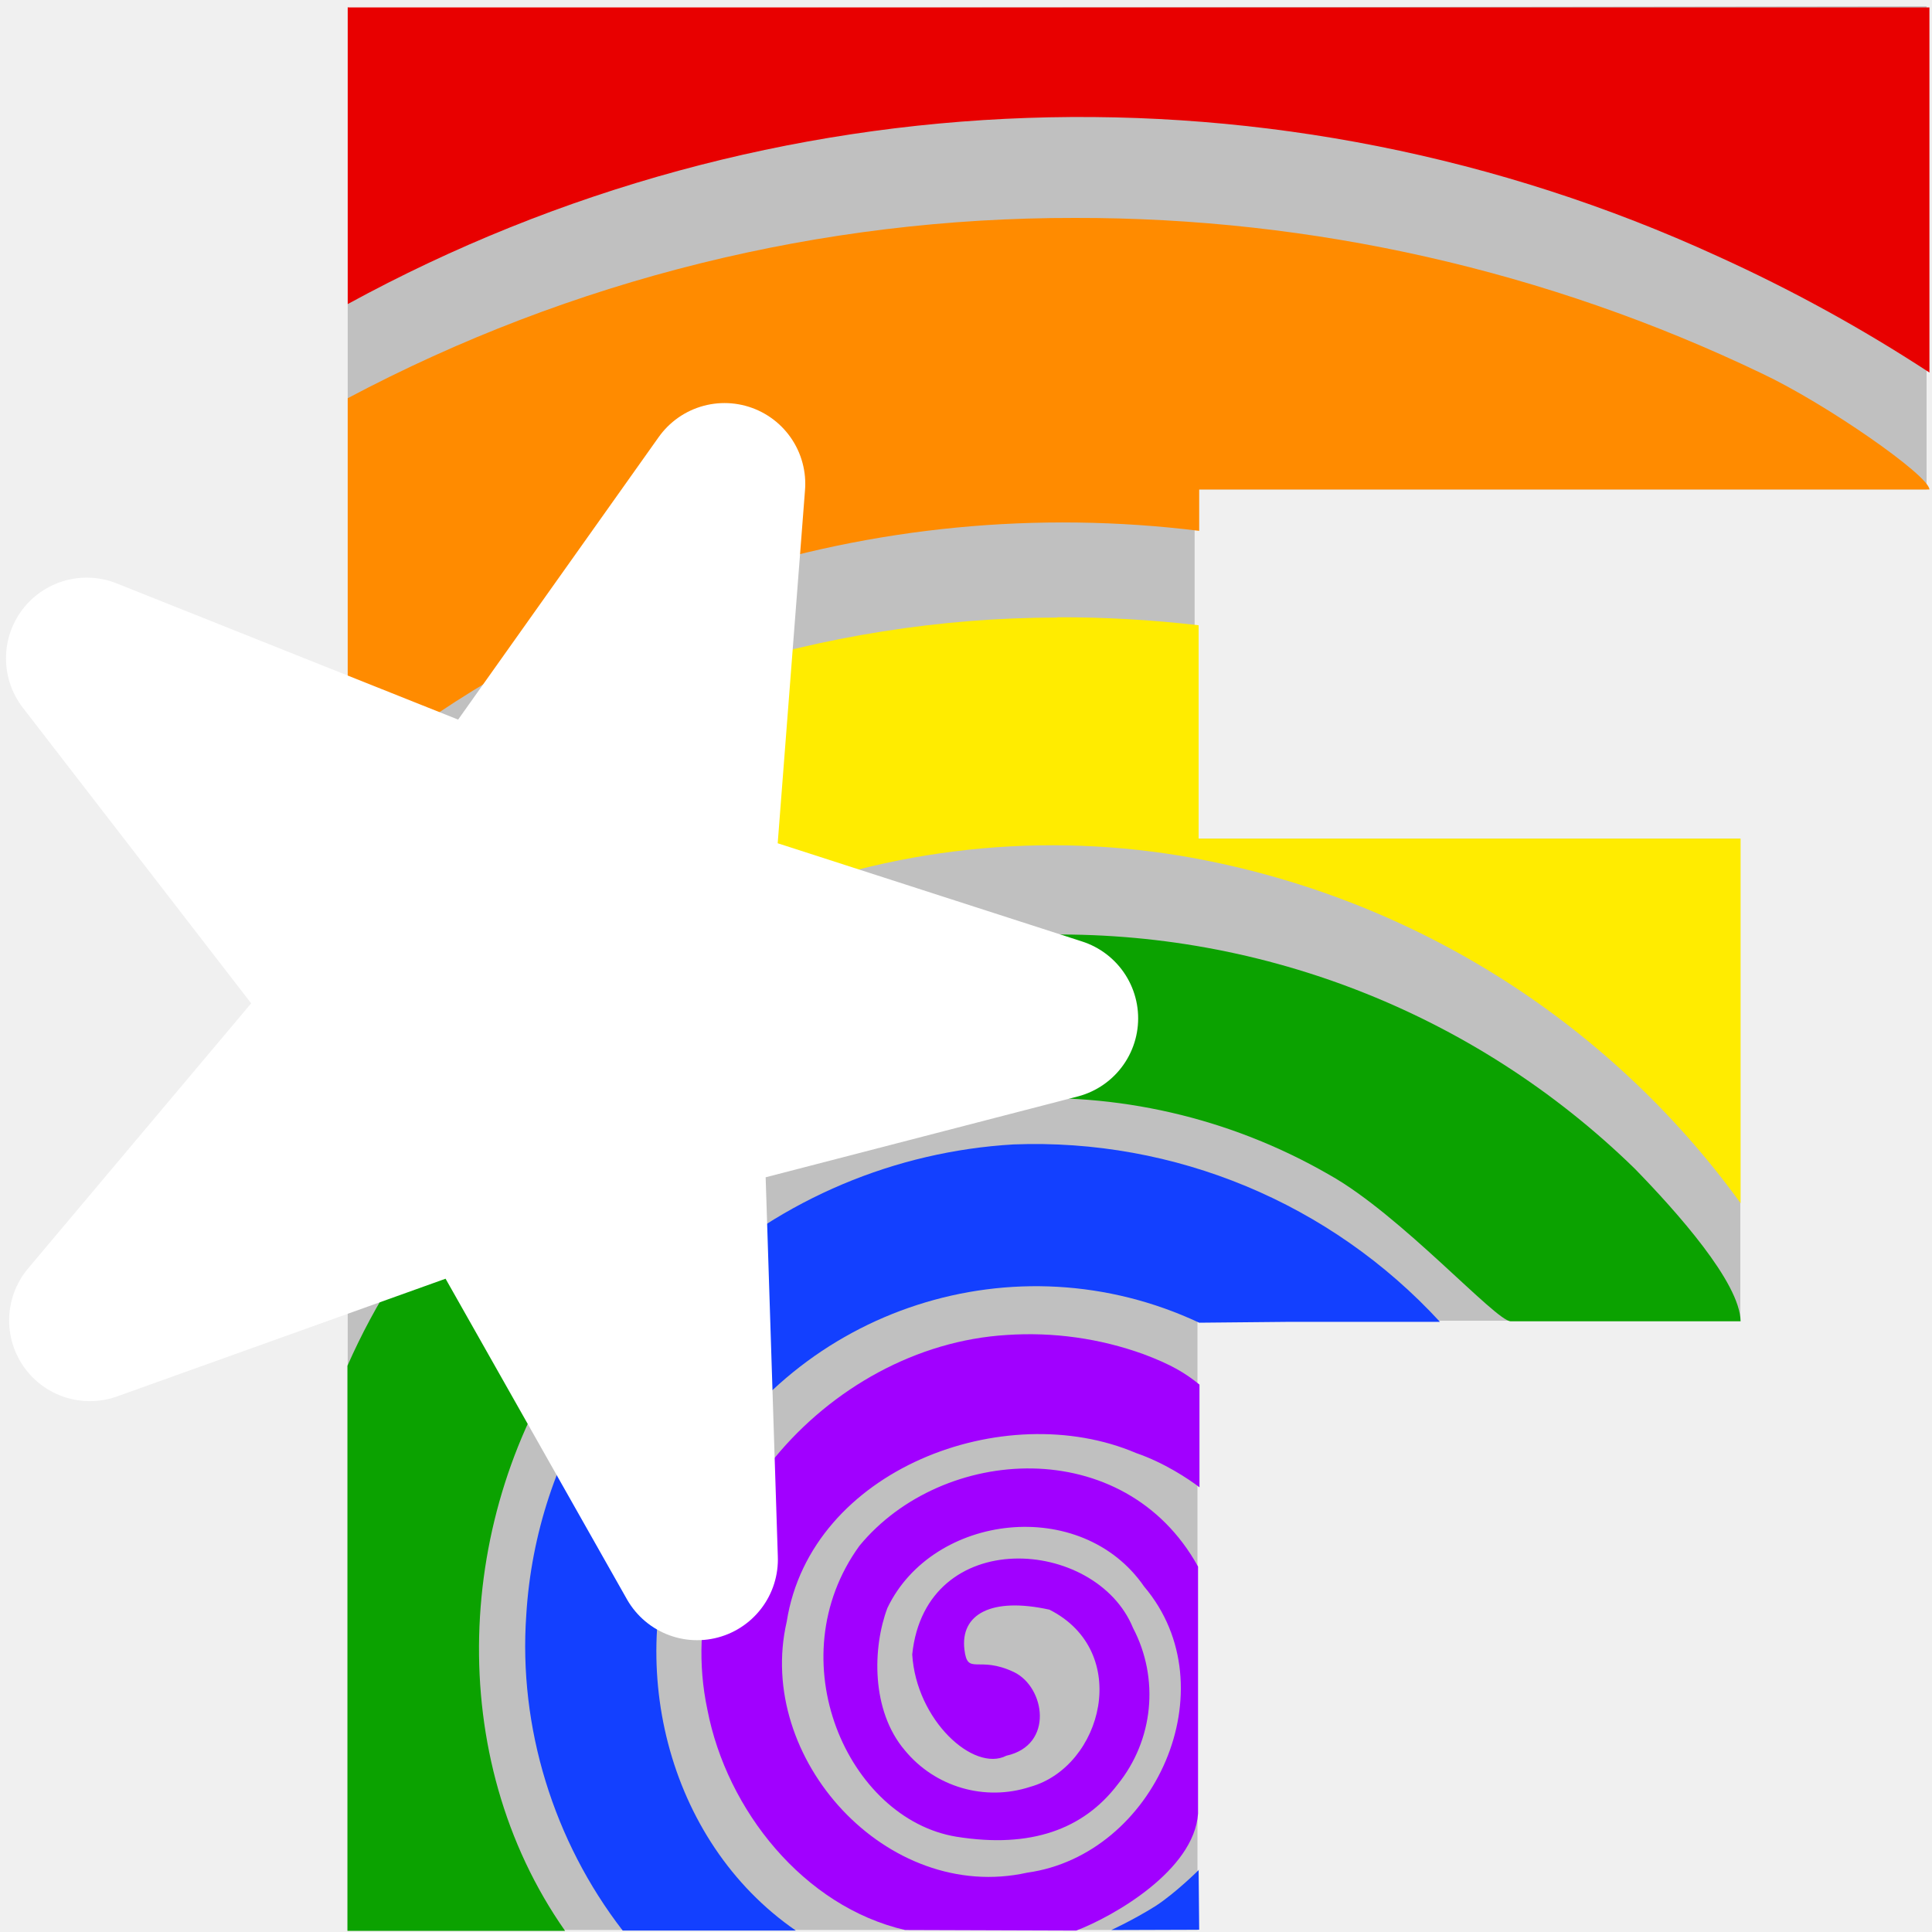
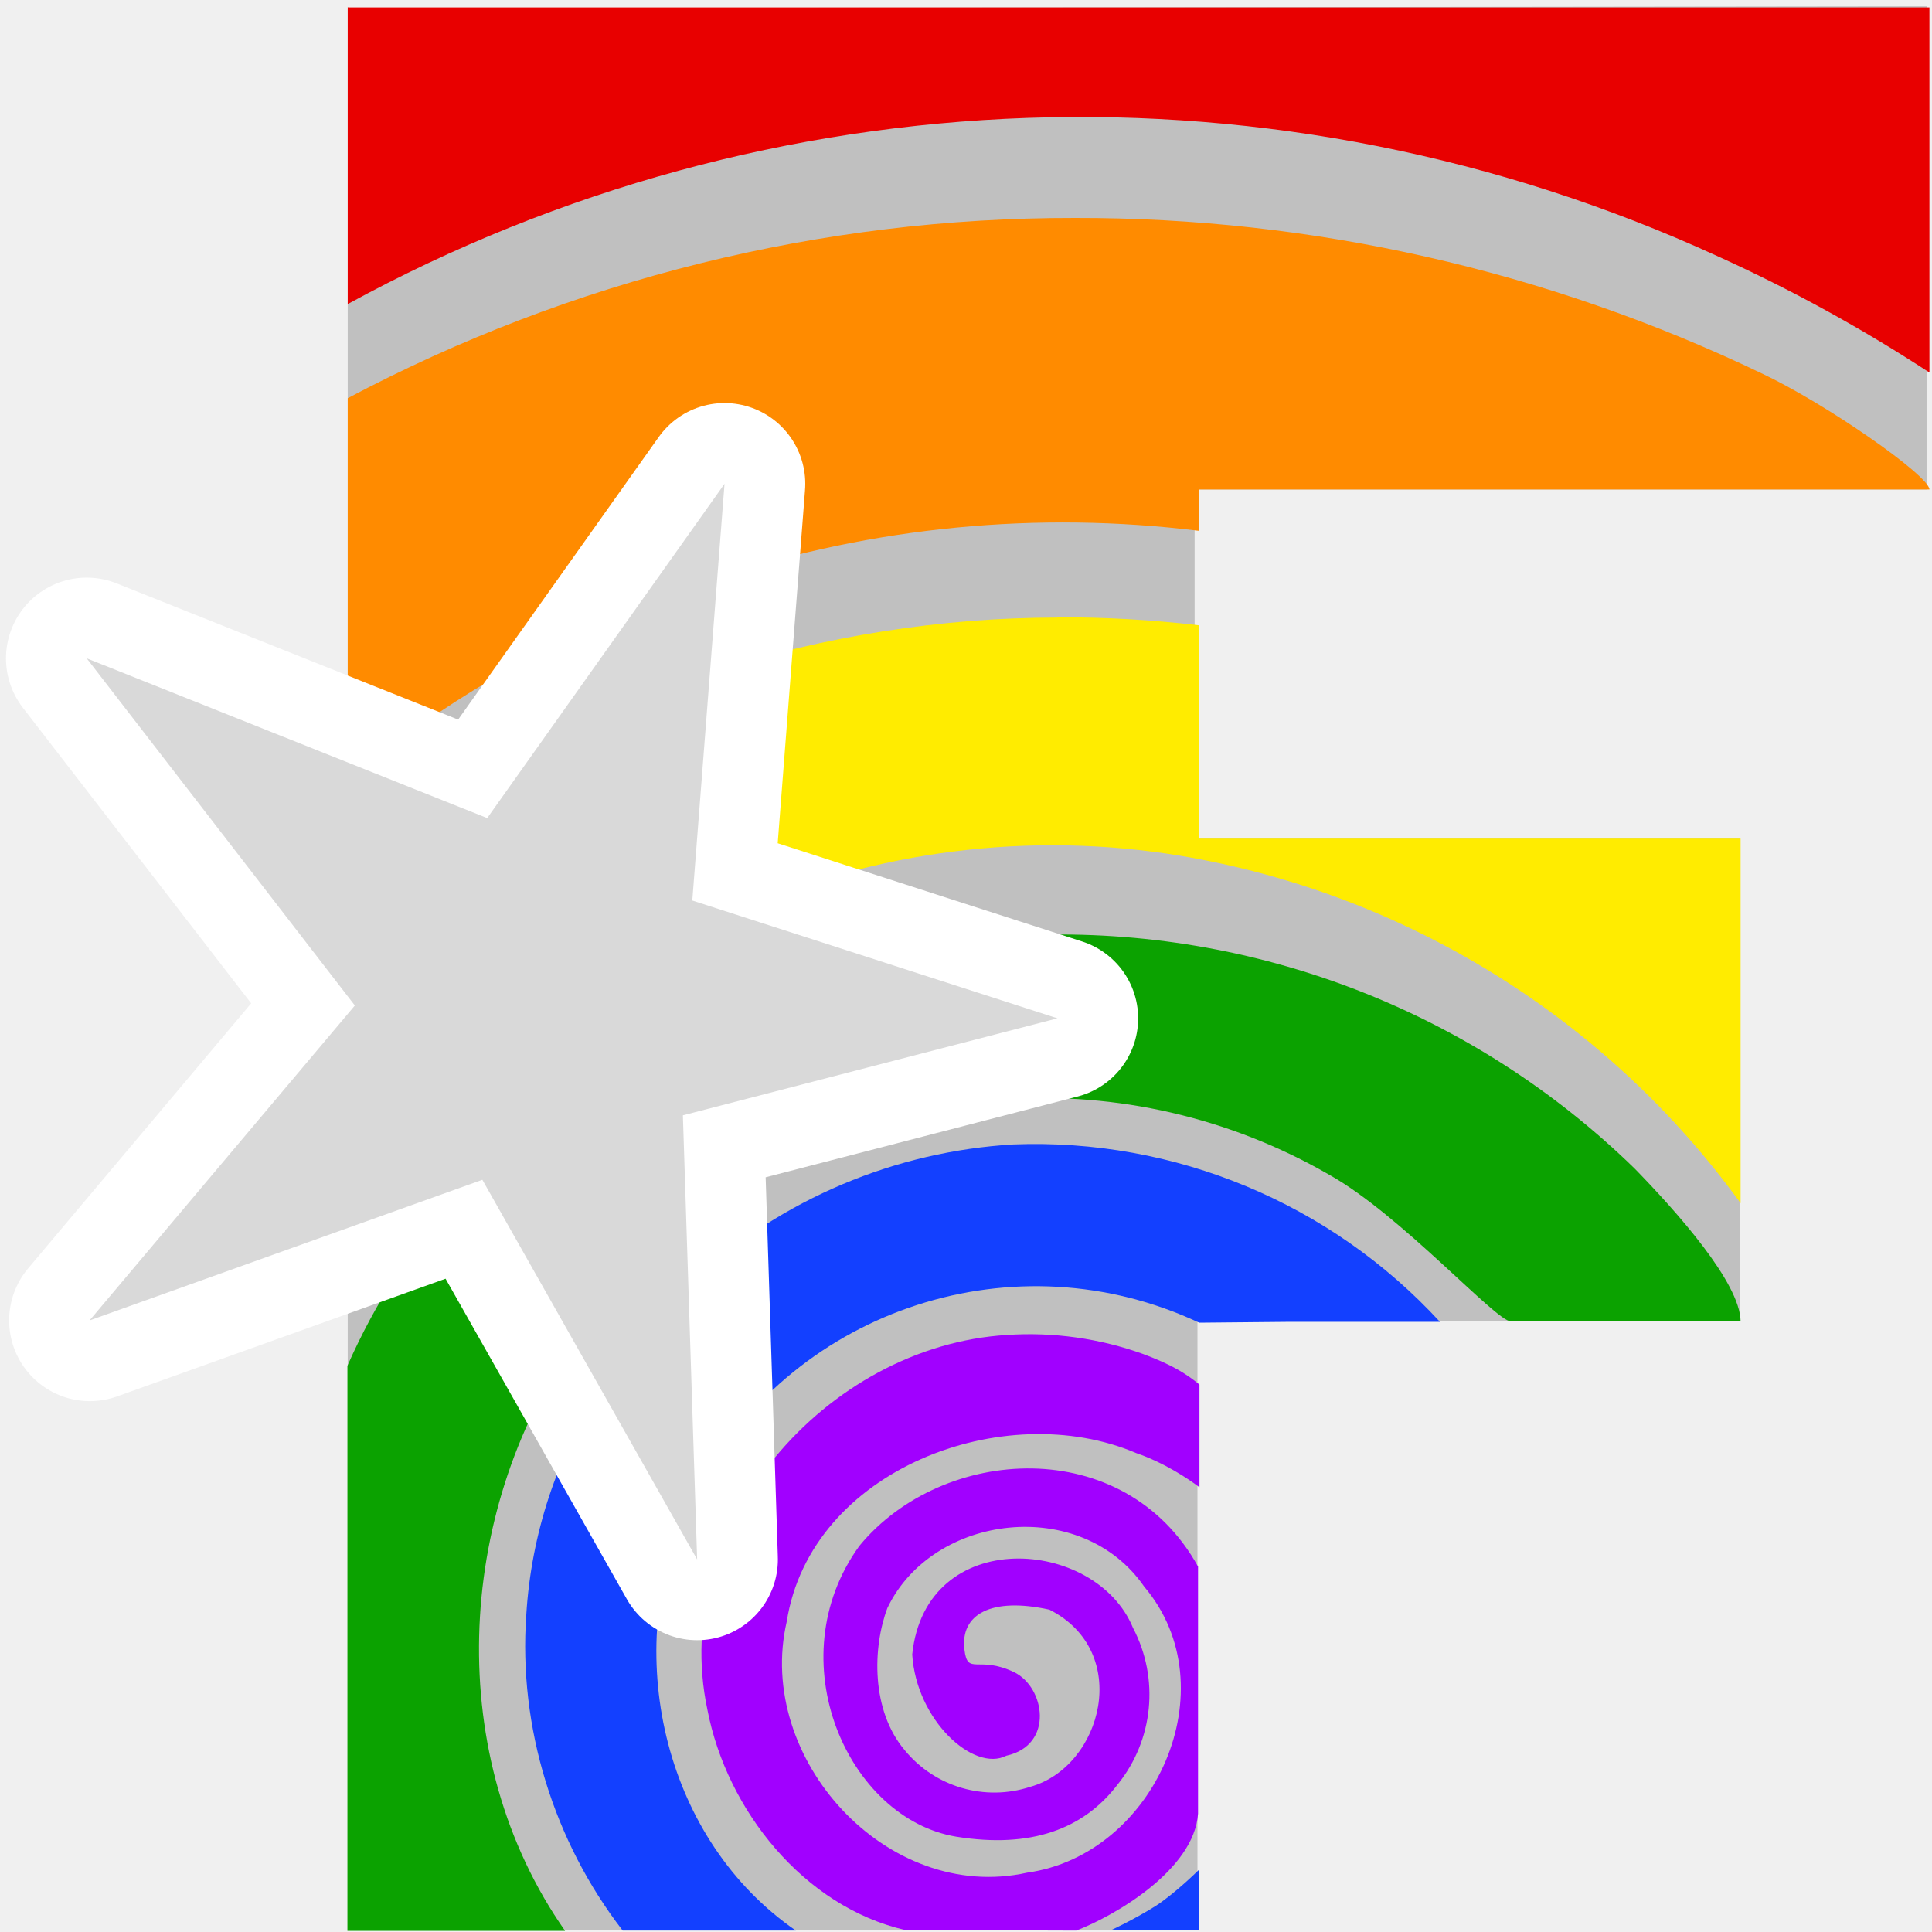
<svg xmlns="http://www.w3.org/2000/svg" width="256" height="256" viewBox="0 0 67.73 67.73">
  <path d="M12.19.29v67.37h29.79V46.3h19.03V29.4H41.88V17.16h25.66V.22Z" opacity=".2" />
  <path fill="#1340ff" d="M42.03 65.55s-.8.8-1.52 1.27c-.8.5-1.55.84-1.55.84l3.08-.01-.02-2.11zM21.08 48.66a16.36 16.36 0 0 0-2.63 7.95c-.28 3.94.96 7.94 3.38 11.07h6.07c-4.57-3.15-6.05-9.5-3.96-14.5z" style="line-height:1.25;-inkscape-font-specification:&quot;Gill Sans Ultra Bold, Normal&quot;;font-variant-ligatures:normal;font-variant-position:normal;font-variant-caps:normal;font-variant-numeric:normal;font-variant-alternates:normal;font-variant-east-asian:normal;font-feature-settings:normal;font-variation-settings:normal;text-indent:0;text-align:start;text-decoration-line:none;text-decoration-style:solid;text-decoration-color:#000;text-transform:none;text-orientation:mixed;white-space:normal;shape-padding:0;shape-margin:0;inline-size:0;isolation:auto;mix-blend-mode:normal;solid-color:#000;solid-opacity:1" />
  <path fill="#a100ff" d="M35.3 46.8c-6.33.38-11.87 6.71-10.5 13.14.68 3.52 3.38 6.9 6.93 7.72l6 .02c1.31-.5 4.13-2.11 4.27-4.1v-8.66c-2.58-4.67-8.96-4.26-11.87-.73-2.9 4-.4 9.58 3.4 10.2 2.62.42 4.46-.27 5.65-1.83a5.02 5.02 0 0 0 .54-5.49c-1.3-3.18-7.27-3.61-7.74.93.14 2.3 2.15 4.14 3.3 3.55 1.68-.37 1.36-2.4.27-2.93-1.26-.6-1.63.14-1.74-.79-.15-1.24.94-1.85 2.98-1.4 2.91 1.47 1.86 5.5-.67 6.21a4.06 4.06 0 0 1-4.4-1.28c-1.19-1.4-1.13-3.61-.61-4.99 1.59-3.32 6.8-3.94 9-.75 3.01 3.55.37 9.41-4.1 10.03-4.91 1.09-9.54-4-8.43-8.8.84-5.35 7.64-7.88 12.25-5.91.99.34 1.84.91 2.22 1.2v-3.6c-.49-.4-.98-.7-1.97-1.07a11.77 11.77 0 0 0-4.78-.67Z" style="line-height:1.25;-inkscape-font-specification:&quot;Gill Sans Ultra Bold, Normal&quot;;font-variant-ligatures:normal;font-variant-position:normal;font-variant-caps:normal;font-variant-numeric:normal;font-variant-alternates:normal;font-variant-east-asian:normal;font-feature-settings:normal;font-variation-settings:normal;text-indent:0;text-align:start;text-decoration-line:none;text-decoration-style:solid;text-decoration-color:#000;text-transform:none;text-orientation:mixed;white-space:normal;shape-padding:0;shape-margin:0;inline-size:0;isolation:auto;mix-blend-mode:normal;solid-color:#000;solid-opacity:1" />
  <path d="m12.75 43.02-.57.2v.74z" style="line-height:1.25;-inkscape-font-specification:&quot;Gill Sans Ultra Bold, Normal&quot;;font-variant-ligatures:normal;font-variant-position:normal;font-variant-caps:normal;font-variant-numeric:normal;font-variant-alternates:normal;font-variant-east-asian:normal;font-feature-settings:normal;font-variation-settings:normal;text-indent:0;text-align:start;text-decoration-line:none;text-decoration-style:solid;text-decoration-color:#000;text-transform:none;text-orientation:mixed;white-space:normal;shape-padding:0;shape-margin:0;inline-size:0;isolation:auto;mix-blend-mode:normal;solid-color:#000;solid-opacity:1" />
  <path fill="#0ba200" d="m16.7 41.64-.67.24a23.01 23.01 0 0 0-3.85 6v19.81h7.63c-4.27-6.09-3.86-14.6.29-20.6z" style="line-height:1.25;-inkscape-font-specification:&quot;Gill Sans Ultra Bold, Normal&quot;;font-variant-ligatures:normal;font-variant-position:normal;font-variant-caps:normal;font-variant-numeric:normal;font-variant-alternates:normal;font-variant-east-asian:normal;font-feature-settings:normal;font-variation-settings:normal;text-indent:0;text-align:start;text-decoration-line:none;text-decoration-style:solid;text-decoration-color:#000;text-transform:none;text-orientation:mixed;white-space:normal;shape-padding:0;shape-margin:0;inline-size:0;isolation:auto;mix-blend-mode:normal;solid-color:#000;solid-opacity:1" />
  <path fill="#1340ff" d="M35.53 40.12a18.15 18.15 0 0 0-11.17 4.71l.15 7.2a13.5 13.5 0 0 1 17.53-5.66l3.12-.03h5.32a19.3 19.3 0 0 0-14.95-6.22z" style="line-height:1.25;-inkscape-font-specification:&quot;Gill Sans Ultra Bold, Normal&quot;;font-variant-ligatures:normal;font-variant-position:normal;font-variant-caps:normal;font-variant-numeric:normal;font-variant-alternates:normal;font-variant-east-asian:normal;font-feature-settings:normal;font-variation-settings:normal;text-indent:0;text-align:start;text-decoration-line:none;text-decoration-style:solid;text-decoration-color:#000;text-transform:none;text-orientation:mixed;white-space:normal;shape-padding:0;shape-margin:0;inline-size:0;isolation:auto;mix-blend-mode:normal;solid-color:#000;solid-opacity:1" />
  <path d="M12.18 35.13v.1l.05-.06-.04-.04z" style="line-height:1.25;-inkscape-font-specification:&quot;Gill Sans Ultra Bold, Normal&quot;;font-variant-ligatures:normal;font-variant-position:normal;font-variant-caps:normal;font-variant-numeric:normal;font-variant-alternates:normal;font-variant-east-asian:normal;font-feature-settings:normal;font-variation-settings:normal;text-indent:0;text-align:start;text-decoration-line:none;text-decoration-style:solid;text-decoration-color:#000;text-transform:none;text-orientation:mixed;white-space:normal;shape-padding:0;shape-margin:0;inline-size:0;isolation:auto;mix-blend-mode:normal;solid-color:#000;solid-opacity:1" />
  <path fill="#0ba200" d="M36.09 32.76c-1.8.05-3.6.27-5.37.65l7.87 2.38-14.34 3.6.05 3.26a20.12 20.12 0 0 1 22.31-1.46c2.5 1.4 5.83 5.13 6.35 5.13h8.06c-.02-1.36-2.25-3.85-3.7-5.34a28.85 28.85 0 0 0-21.22-8.2z" style="line-height:1.25;-inkscape-font-specification:&quot;Gill Sans Ultra Bold, Normal&quot;;font-variant-ligatures:normal;font-variant-position:normal;font-variant-caps:normal;font-variant-numeric:normal;font-variant-alternates:normal;font-variant-east-asian:normal;font-feature-settings:normal;font-variation-settings:normal;text-indent:0;text-align:start;text-decoration-line:none;text-decoration-style:solid;text-decoration-color:#000;text-transform:none;text-orientation:mixed;white-space:normal;shape-padding:0;shape-margin:0;inline-size:0;isolation:auto;mix-blend-mode:normal;solid-color:#000;solid-opacity:1" />
  <path d="M19.04 25.98c-1.32.66-2.59 1.41-3.81 2.23l1.77.7z" style="line-height:1.25;-inkscape-font-specification:&quot;Gill Sans Ultra Bold, Normal&quot;;font-variant-ligatures:normal;font-variant-position:normal;font-variant-caps:normal;font-variant-numeric:normal;font-variant-alternates:normal;font-variant-east-asian:normal;font-feature-settings:normal;font-variation-settings:normal;text-indent:0;text-align:start;text-decoration-line:none;text-decoration-style:solid;text-decoration-color:#000;text-transform:none;text-orientation:mixed;white-space:normal;shape-padding:0;shape-margin:0;inline-size:0;isolation:auto;mix-blend-mode:normal;solid-color:#000;solid-opacity:1" />
  <path fill="#ffec00" d="M37.07 21.65c-4.09 0-8.2.66-12.1 1.9l-.56 7.98 1.41.42A27.6 27.6 0 0 1 41.38 30a30.48 30.48 0 0 1 19.64 12.18V29.4h-19v-7.48a41.64 41.64 0 0 0-4.95-.28z" style="line-height:1.25;-inkscape-font-specification:&quot;Gill Sans Ultra Bold, Normal&quot;;font-variant-ligatures:normal;font-variant-position:normal;font-variant-caps:normal;font-variant-numeric:normal;font-variant-alternates:normal;font-variant-east-asian:normal;font-feature-settings:normal;font-variation-settings:normal;text-indent:0;text-align:start;text-decoration-line:none;text-decoration-style:solid;text-decoration-color:#000;text-transform:none;text-orientation:mixed;white-space:normal;shape-padding:0;shape-margin:0;inline-size:0;isolation:auto;mix-blend-mode:normal;solid-color:#000;solid-opacity:1" />
  <path fill="#ff8b00" d="M37.68 7.64a54.21 54.21 0 0 0-25.49 6.32v13.02l.3.13a39.56 39.56 0 0 1 9.79-5.81l3.15-4.54-.24 3.48a38.84 38.84 0 0 1 16.85-1.63v-1.45h25.6c-.01-.49-3.64-3.02-5.9-4.08a55.45 55.45 0 0 0-24.06-5.44Z" style="line-height:1.25;-inkscape-font-specification:&quot;Gill Sans Ultra Bold, Normal&quot;;font-variant-ligatures:normal;font-variant-position:normal;font-variant-caps:normal;font-variant-numeric:normal;font-variant-alternates:normal;font-variant-east-asian:normal;font-feature-settings:normal;font-variation-settings:normal;text-indent:0;text-align:start;text-decoration-line:none;text-decoration-style:solid;text-decoration-color:#000;text-transform:none;text-orientation:mixed;white-space:normal;shape-padding:0;shape-margin:0;inline-size:0;isolation:auto;mix-blend-mode:normal;solid-color:#000;solid-opacity:1" />
  <path fill="#e80000" d="M12.19.24v10.42a53.57 53.57 0 0 1 48.02-1.68 55.17 55.17 0 0 1 7.43 4.08V.26H12.2Z" style="line-height:1.25;-inkscape-font-specification:&quot;Gill Sans Ultra Bold, Normal&quot;;font-variant-ligatures:normal;font-variant-position:normal;font-variant-caps:normal;font-variant-numeric:normal;font-variant-alternates:normal;font-variant-east-asian:normal;font-feature-settings:normal;font-variation-settings:normal;text-indent:0;text-align:start;text-decoration-line:none;text-decoration-style:solid;text-decoration-color:#000;text-transform:none;text-orientation:mixed;white-space:normal;shape-padding:0;shape-margin:0;inline-size:0;isolation:auto;mix-blend-mode:normal;solid-color:#000;solid-opacity:1" />
  <path fill="#fff" stroke="#fff" stroke-linejoin="round" stroke-width="5.66" d="m25.4 16.96-8.32 11.72-14.04-5.6 9.4 12.17-9.29 11.04 13.76-4.93 7.53 13.31-.5-15.57 13.13-3.4-12.8-4.13z" paint-order="stroke fill markers" />
-   <path fill="#fff" d="m25.4 16.96-8.32 11.72-14.04-5.6 9.4 12.17-9.3 11.04 13.77-4.93 7.53 13.31-.5-15.57 13.13-3.4-12.8-4.13Z" paint-order="stroke fill markers" />
+   <path fill="#d9d9d9" d="m25.4 16.96-8.32 11.72-14.04-5.6 9.4 12.17-9.3 11.04 13.77-4.93 7.53 13.31-.5-15.57 13.13-3.4-12.8-4.13Z" paint-order="stroke fill markers" />
</svg>
